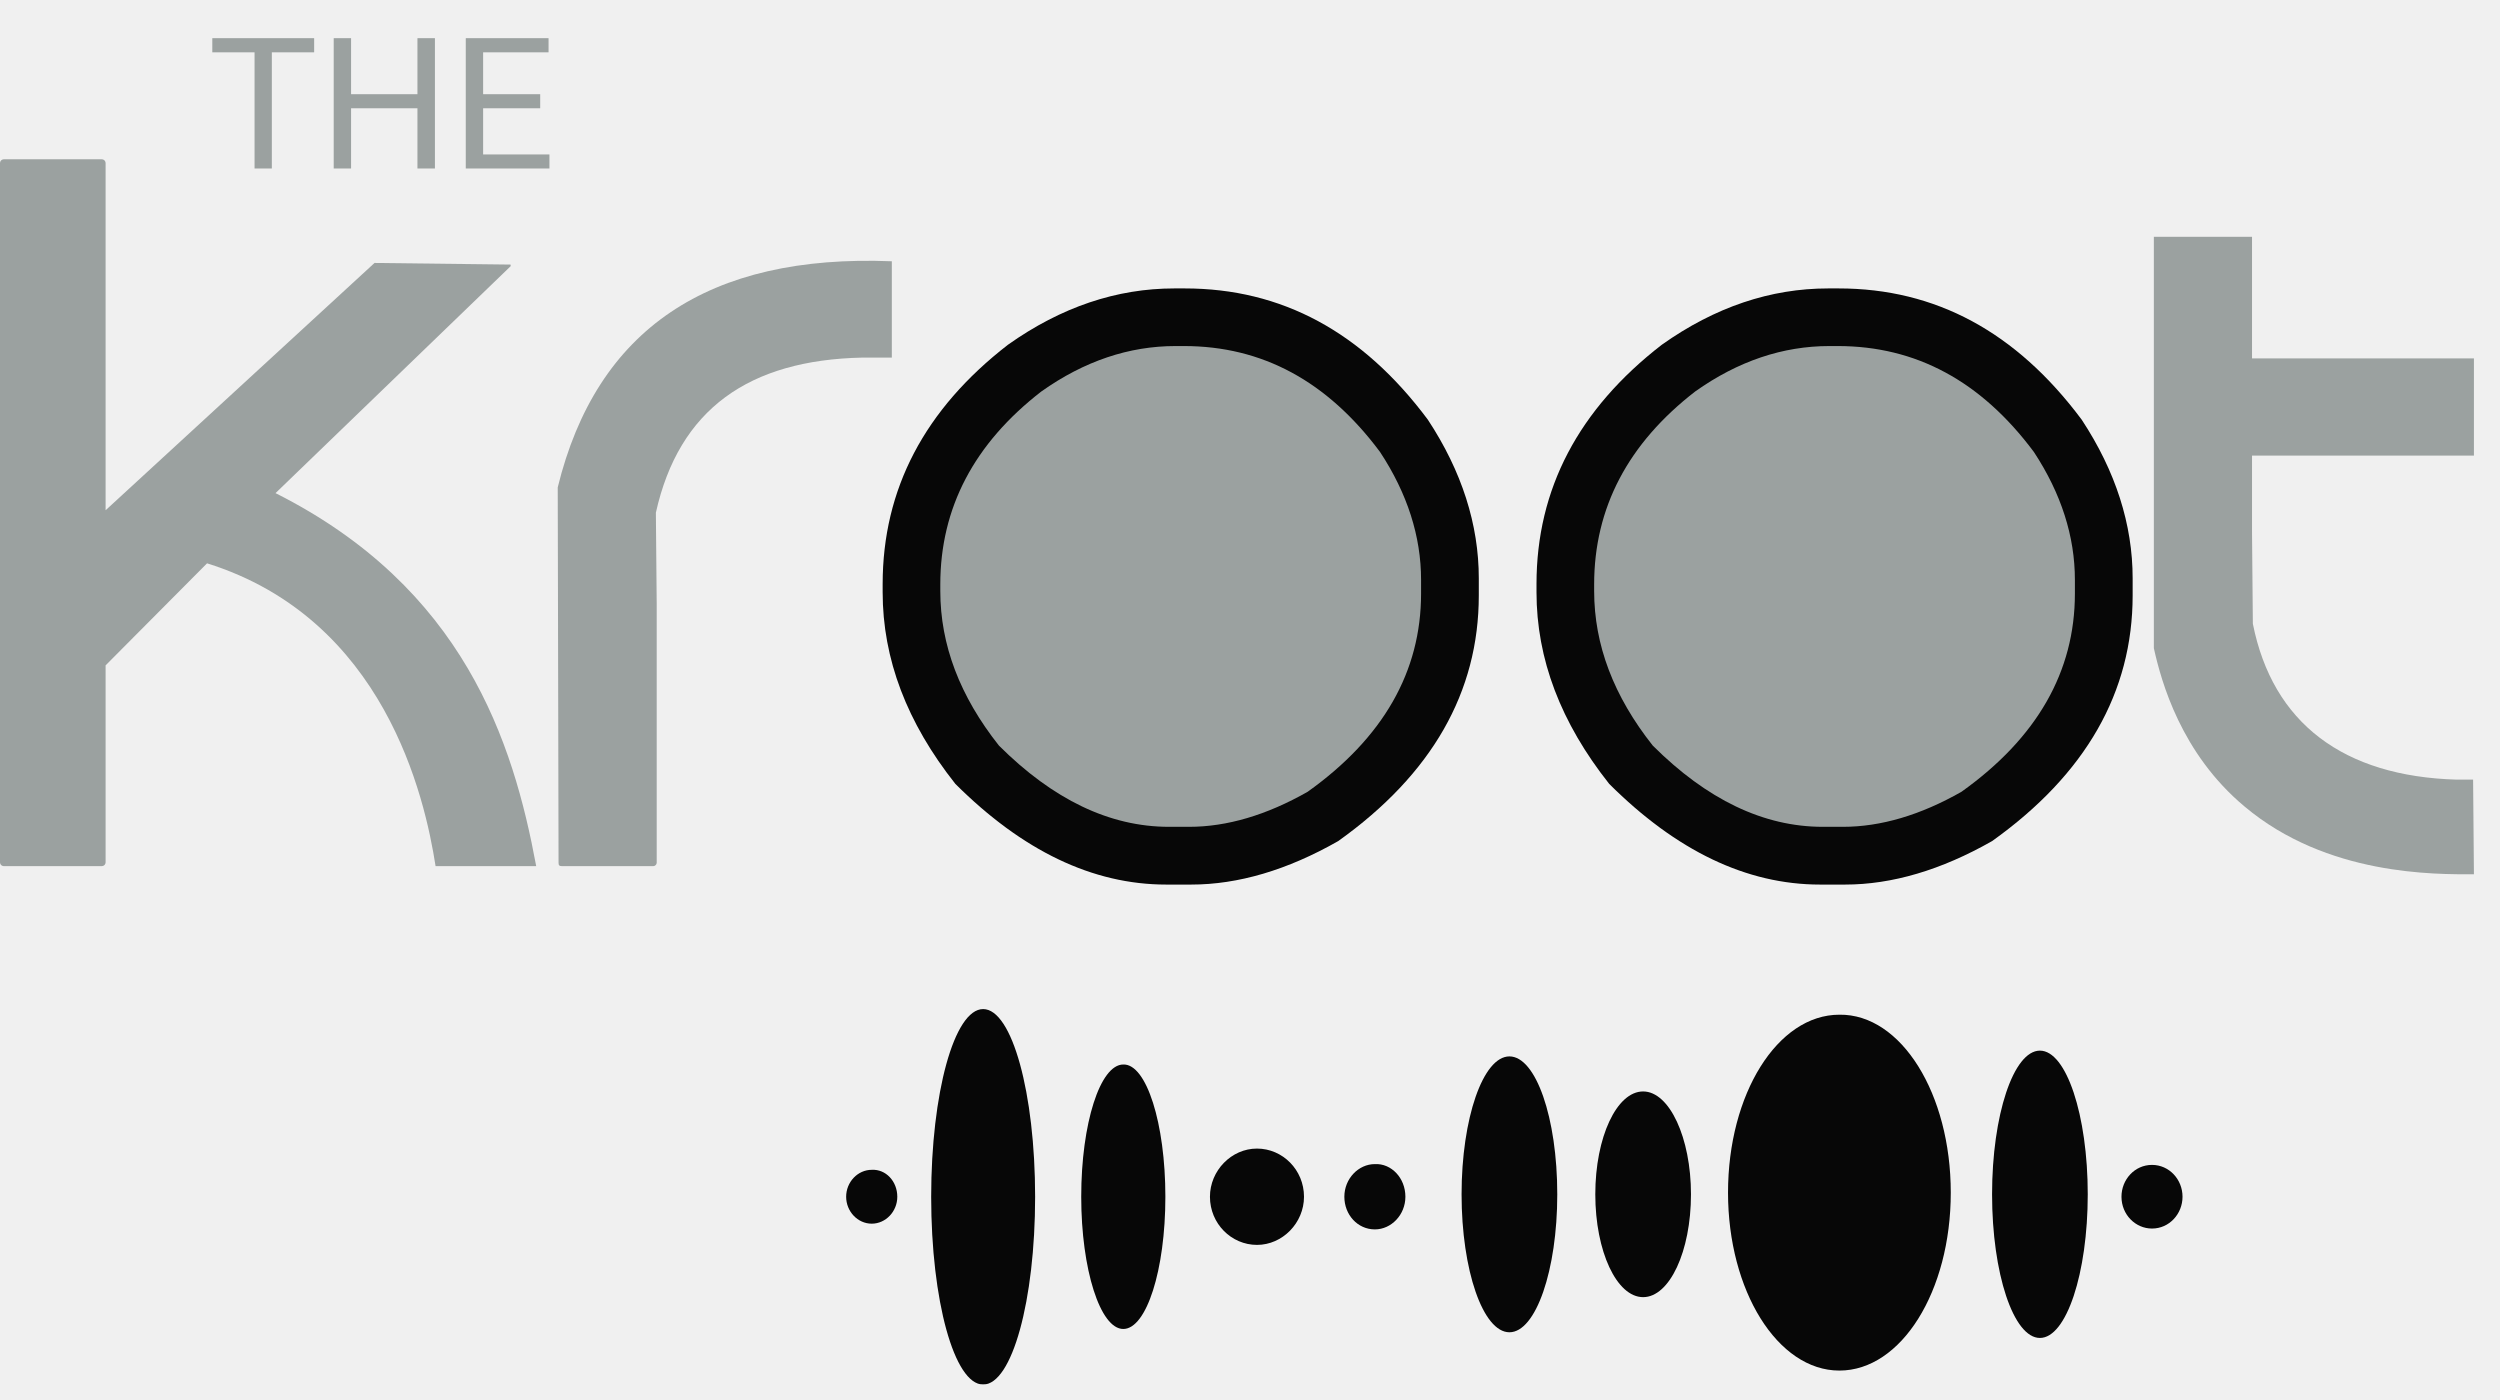
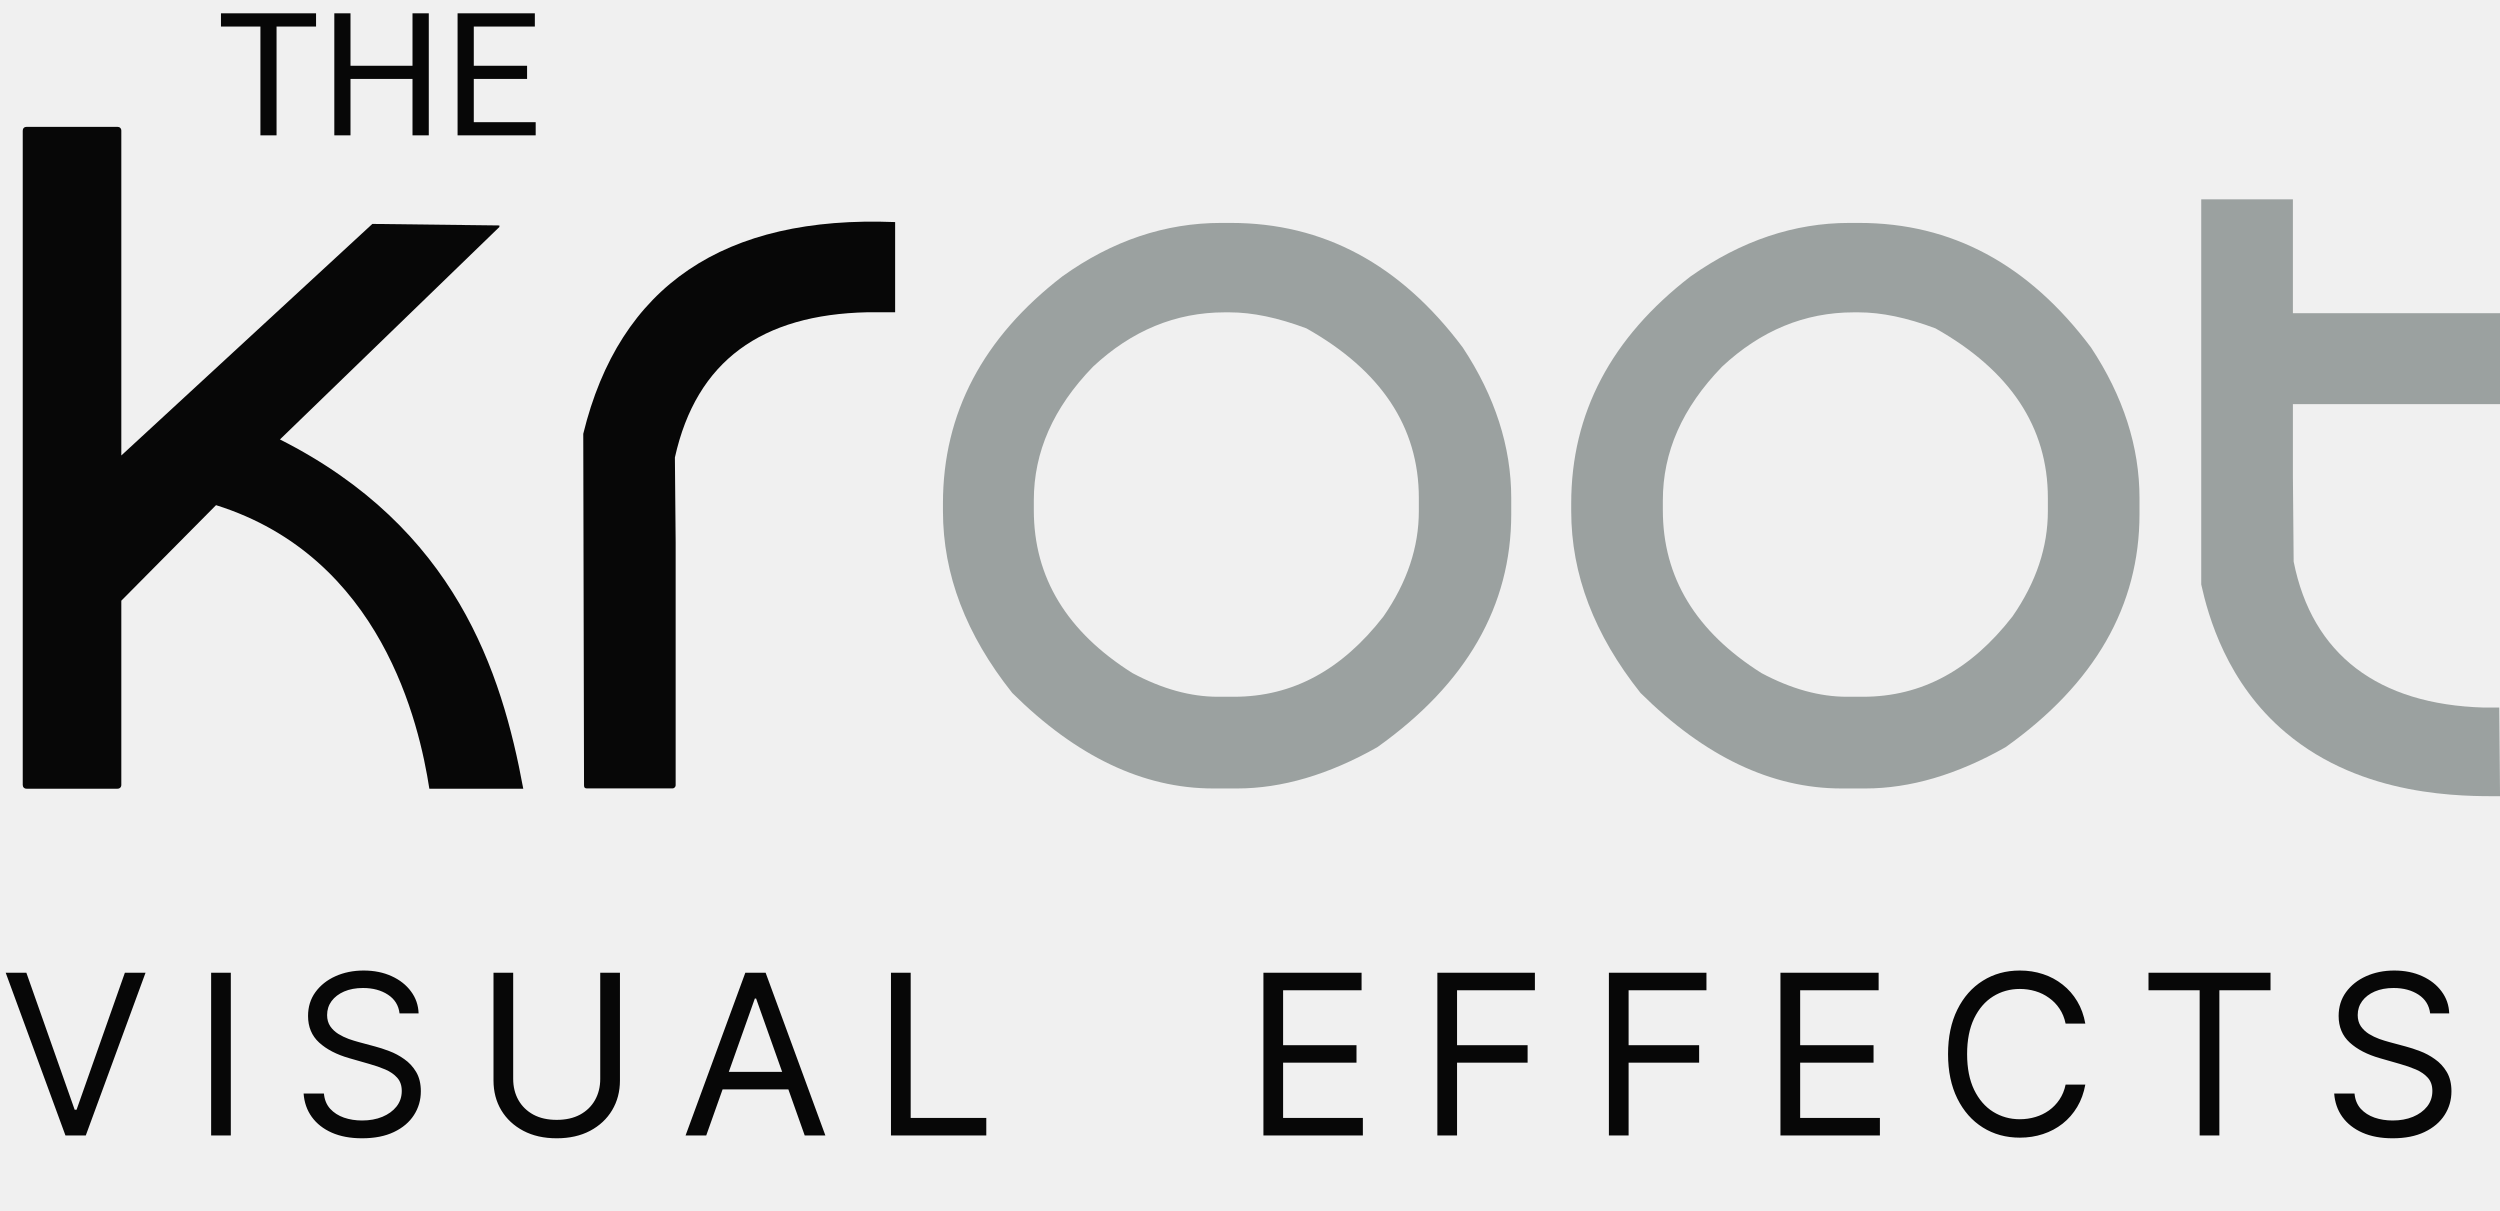
- <svg xmlns="http://www.w3.org/2000/svg" width="100" height="56" viewBox="0 0 100 56" fill="none">
-   <mask id="mask0_528_111" style="mask-type:luminance" maskUnits="userSpaceOnUse" x="0" y="0" width="100" height="56">
-     <path d="M100 0H0V55.385H100V0Z" fill="white" />
-   </mask>
-   <g mask="url(#mask0_528_111)">
-     <path d="M14.981 10.518L20.426 10.583V10.648L11.021 19.725C18.545 23.512 20.525 29.65 21.448 34.646H17.423C16.994 31.87 15.377 24.753 8.282 22.533L4.224 26.614V34.483C4.224 34.58 4.158 34.646 4.059 34.646H0.165C0.066 34.646 0 34.58 0 34.483V6.534C0 6.436 0.066 6.371 0.165 6.371H4.059C4.158 6.371 4.224 6.436 4.224 6.534V11.921V18.909V20.41" fill="#9BA1A0" />
-     <path d="M22.309 19.495C23.86 13.161 28.347 10.157 35.673 10.451V10.745V11.072V11.659V13.977V14.304C35.31 14.304 34.881 14.304 34.485 14.304C29.964 14.402 27.159 16.361 26.235 20.507L26.268 24.131V34.514C26.268 34.579 26.202 34.645 26.136 34.645H22.474C22.375 34.645 22.342 34.612 22.342 34.514" fill="#9BA1A0" />
-     <path d="M73.125 11.537H73.545C77.422 11.537 80.653 13.277 83.27 16.79C84.627 18.852 85.306 20.979 85.306 23.138V23.815C85.306 27.682 83.432 30.968 79.684 33.643C77.648 34.803 75.677 35.383 73.803 35.383H72.802C69.861 35.383 67.05 34.03 64.368 31.355C62.429 28.906 61.46 26.36 61.46 23.686V23.363C61.46 19.561 63.14 16.371 66.468 13.793C68.601 12.278 70.83 11.537 73.125 11.537Z" fill="#070707" />
-     <path d="M46.97 11.537H47.39C51.268 11.537 54.499 13.277 57.116 16.79C58.473 18.852 59.152 20.979 59.152 23.138V23.815C59.152 27.682 57.278 30.968 53.529 33.643C51.494 34.803 49.523 35.383 47.649 35.383H46.647C43.707 35.383 40.896 34.03 38.214 31.355C36.275 28.906 35.306 26.36 35.306 23.686V23.363C35.306 19.561 36.986 16.371 40.314 13.793C42.447 12.278 44.676 11.537 46.97 11.537Z" fill="#070707" />
-     <path d="M73.173 13.842H73.511C76.638 13.842 79.244 15.245 81.355 18.078C82.449 19.741 82.996 21.456 82.996 23.197V23.743C82.996 26.861 81.485 29.512 78.462 31.669C76.821 32.605 75.231 33.073 73.72 33.073H72.912C70.541 33.073 68.274 31.981 66.111 29.824C64.547 27.849 63.766 25.796 63.766 23.639V23.379C63.766 20.313 65.121 17.74 67.805 15.661C69.524 14.44 71.322 13.842 73.173 13.842Z" fill="#9BA1A0" />
-     <path d="M47.019 13.842H47.358C50.485 13.842 53.091 15.245 55.201 18.078C56.296 19.741 56.843 21.456 56.843 23.197V23.743C56.843 26.861 55.332 29.512 52.309 31.669C50.667 32.605 49.078 33.073 47.566 33.073H46.759C44.387 33.073 42.12 31.981 39.958 29.824C38.394 27.849 37.612 25.796 37.612 23.639V23.379C37.612 20.313 38.967 17.74 41.651 15.661C43.371 14.44 45.169 13.842 47.019 13.842Z" fill="#9BA1A0" />
-     <path d="M98.957 34.972C97.406 34.972 93.084 35.037 89.784 32.262C87.243 30.14 86.451 27.267 86.154 25.928C86.154 24.491 86.154 23.512 86.154 23.186C86.154 21.945 86.154 20.378 86.154 18.745V9.473H86.286H89.949H90.081V14.337H98.957V18.223H90.081V21.292L90.114 24.949C90.906 28.932 93.743 31.054 98.264 31.185C98.594 31.185 98.924 31.185 98.924 31.185" fill="#9BA1A0" />
-     <path d="M46.615 47.87C46.615 50.808 45.856 53.159 44.932 53.159C44.008 53.159 43.249 50.776 43.249 47.87C43.249 44.931 44.008 42.58 44.932 42.58C45.856 42.548 46.615 44.931 46.615 47.87Z" fill="#070707" />
-     <path d="M62.291 47.774C62.291 50.81 61.433 53.291 60.377 53.291C59.321 53.291 58.463 50.81 58.463 47.774C58.463 44.737 59.321 42.256 60.377 42.256C61.433 42.256 62.291 44.705 62.291 47.774Z" fill="#070707" />
-     <path d="M83.51 47.772C83.51 50.939 82.652 53.518 81.597 53.518C80.54 53.518 79.683 50.939 79.683 47.772C79.683 44.605 80.54 42.025 81.597 42.025C82.652 42.025 83.51 44.605 83.51 47.772Z" fill="#070707" />
-     <path d="M78.031 47.706C78.031 51.656 76.051 54.823 73.576 54.823C71.101 54.823 69.121 51.624 69.121 47.706C69.121 43.755 71.101 40.588 73.576 40.588C76.051 40.556 78.031 43.755 78.031 47.706Z" fill="#070707" />
-     <path d="M67.639 47.772C67.639 50.057 66.781 51.886 65.725 51.886C64.669 51.886 63.812 50.057 63.812 47.772C63.812 45.487 64.669 43.658 65.725 43.658C66.781 43.658 67.639 45.519 67.639 47.772Z" fill="#070707" />
-     <path d="M41.405 47.873C41.405 52.019 40.481 55.382 39.326 55.382C38.171 55.382 37.247 52.019 37.247 47.873C37.247 43.726 38.171 40.363 39.326 40.363C40.481 40.363 41.405 43.726 41.405 47.873Z" fill="#070707" />
-     <path d="M35.892 47.87C35.892 48.458 35.43 48.947 34.869 48.947C34.308 48.947 33.846 48.458 33.846 47.87C33.846 47.282 34.308 46.793 34.869 46.793C35.43 46.76 35.892 47.25 35.892 47.87Z" fill="#070707" />
-     <path d="M87.301 47.869C87.301 48.555 86.773 49.142 86.08 49.142C85.42 49.142 84.859 48.587 84.859 47.869C84.859 47.183 85.387 46.596 86.08 46.596C86.773 46.596 87.301 47.183 87.301 47.869Z" fill="#070707" />
-     <path d="M56.216 47.87C56.216 48.588 55.655 49.176 54.995 49.176C54.302 49.176 53.774 48.588 53.774 47.87C53.774 47.151 54.335 46.564 54.995 46.564C55.655 46.531 56.216 47.119 56.216 47.87Z" fill="#070707" />
-     <path d="M52.16 47.87C52.16 48.914 51.302 49.796 50.279 49.796C49.256 49.796 48.398 48.947 48.398 47.87C48.398 46.825 49.256 45.943 50.279 45.943C51.302 45.943 52.16 46.792 52.16 47.87Z" fill="#070707" />
-     <path d="M12.566 2.093H10.873V6.74H10.182V2.093H8.492V1.527H12.566V2.093ZM17.397 6.74H16.698V4.331H14.043V6.74H13.348V1.527H14.043V3.768H16.698V1.527H17.397V6.74ZM21.608 4.331H19.325V6.178H21.978V6.74H18.631V1.527H21.942V2.093H19.325V3.768H21.608V4.331Z" fill="#9BA1A0" />
-   </g>
+ <svg xmlns="http://www.w3.org/2000/svg" width="95" height="46" viewBox="0 0 95 46" fill="none">
+   <path d="M14.149 8.509L18.977 8.567V8.625L10.638 16.699C17.309 20.067 19.065 25.527 19.884 29.971H16.315C15.934 27.502 14.5 21.171 8.209 19.196L4.61 22.826V29.826C4.61 29.913 4.551 29.971 4.463 29.971H1.011C0.923 29.971 0.864 29.913 0.864 29.826V4.966C0.864 4.878 0.923 4.82 1.011 4.82H4.463C4.551 4.82 4.61 4.878 4.61 4.966V9.757V15.973V17.308" fill="#070707" />
+   <path d="M22.164 16.484C23.539 10.85 27.519 8.178 34.015 8.439V8.701V8.991V9.514V11.576V11.866C33.693 11.866 33.313 11.866 32.962 11.866C28.953 11.953 26.465 13.696 25.646 17.384L25.675 20.608V29.843C25.675 29.901 25.617 29.96 25.558 29.96H22.31C22.223 29.96 22.193 29.93 22.193 29.843" fill="#070707" />
+   <path d="M46.396 8.471H46.776C50.287 8.471 53.214 10.039 55.584 13.204C56.813 15.063 57.427 16.98 57.427 18.926V19.536C57.427 23.021 55.73 25.983 52.336 28.394C50.492 29.439 48.707 29.962 47.01 29.962H46.103C43.44 29.962 40.894 28.742 38.466 26.332C36.71 24.124 35.832 21.83 35.832 19.42V19.129C35.832 15.702 37.354 12.827 40.368 10.504C42.27 9.139 44.289 8.471 46.396 8.471ZM39.285 19.013V19.39C39.285 21.946 40.543 24.008 43.031 25.576C44.172 26.186 45.254 26.477 46.279 26.477H46.893C49.117 26.477 50.99 25.46 52.57 23.427C53.477 22.12 53.916 20.785 53.916 19.42V18.926C53.916 16.225 52.482 14.076 49.644 12.478C48.561 12.072 47.595 11.869 46.718 11.869H46.542C44.669 11.869 43.001 12.566 41.538 13.931C40.017 15.499 39.285 17.183 39.285 19.013Z" fill="#9BA1A0" />
+   <path d="M70.27 8.471H70.65C74.162 8.471 77.088 10.039 79.458 13.204C80.687 15.063 81.301 16.98 81.301 18.926V19.536C81.301 23.021 79.604 25.983 76.21 28.394C74.366 29.439 72.581 29.962 70.884 29.962H69.977C67.314 29.962 64.768 28.742 62.34 26.332C60.584 24.124 59.706 21.83 59.706 19.42V19.129C59.706 15.702 61.228 12.827 64.242 10.504C66.173 9.139 68.192 8.471 70.27 8.471ZM63.188 19.013V19.39C63.188 21.946 64.447 24.008 66.934 25.576C68.075 26.186 69.158 26.477 70.182 26.477H70.796C73.02 26.477 74.893 25.46 76.473 23.427C77.38 22.12 77.819 20.785 77.819 19.42V18.926C77.819 16.225 76.385 14.076 73.547 12.478C72.464 12.072 71.499 11.869 70.621 11.869H70.445C68.572 11.869 66.904 12.566 65.441 13.931C63.92 15.499 63.188 17.183 63.188 19.013Z" fill="#9BA1A0" />
+   <path d="M95.001 30.256C93.625 30.256 89.793 30.314 86.866 27.846C84.613 25.958 83.911 23.402 83.647 22.211C83.647 20.934 83.647 20.062 83.647 19.772C83.647 18.668 83.647 17.274 83.647 15.822V7.574H83.764H87.013H87.13V11.902H95.001V15.357H87.13V18.087L87.159 21.34C87.862 24.883 90.377 26.771 94.386 26.887C94.679 26.887 94.972 26.887 94.972 26.887" fill="#9BA1A0" />
+   <path d="M12.01 1.009H10.509V5.143H9.896V1.009H8.397V0.506H12.01V1.009ZM16.294 5.143H15.675V2.999H13.319V5.143H12.704V0.506H13.319V2.499H15.675V0.506H16.294V5.143ZM20.029 2.999H18.004V4.643H20.356V5.143H17.388V0.506H20.324V1.009H18.004V2.499H20.029V2.999Z" fill="#070707" />
+   <path d="M1.002 36.965L2.837 42.169H2.91L4.745 36.965H5.53L3.26 43.147H2.487L0.217 36.965H1.002ZM8.771 36.965V43.147H8.023V36.965H8.771ZM15.183 38.51C15.147 38.204 15 37.967 14.742 37.798C14.485 37.629 14.169 37.544 13.794 37.544C13.521 37.544 13.281 37.589 13.076 37.677C12.873 37.766 12.714 37.887 12.599 38.042C12.486 38.197 12.43 38.373 12.43 38.571C12.43 38.736 12.469 38.877 12.548 38.996C12.628 39.113 12.731 39.21 12.856 39.289C12.98 39.365 13.111 39.429 13.248 39.479C13.385 39.527 13.511 39.567 13.625 39.597L14.253 39.766C14.414 39.808 14.593 39.866 14.79 39.941C14.99 40.015 15.18 40.117 15.361 40.246C15.544 40.373 15.695 40.535 15.814 40.735C15.932 40.934 15.992 41.178 15.992 41.468C15.992 41.802 15.904 42.104 15.729 42.374C15.556 42.643 15.303 42.858 14.969 43.017C14.637 43.176 14.233 43.255 13.758 43.255C13.316 43.255 12.932 43.184 12.608 43.041C12.286 42.898 12.033 42.699 11.848 42.443C11.664 42.188 11.561 41.891 11.537 41.553H12.309C12.329 41.786 12.408 41.979 12.545 42.132C12.684 42.283 12.859 42.396 13.07 42.47C13.283 42.543 13.513 42.579 13.758 42.579C14.044 42.579 14.3 42.533 14.528 42.44C14.755 42.346 14.935 42.215 15.068 42.048C15.201 41.879 15.267 41.681 15.267 41.456C15.267 41.251 15.21 41.084 15.095 40.955C14.981 40.826 14.83 40.722 14.643 40.641C14.456 40.561 14.253 40.49 14.036 40.43L13.275 40.212C12.792 40.074 12.41 39.876 12.128 39.618C11.847 39.36 11.706 39.023 11.706 38.607C11.706 38.261 11.799 37.959 11.986 37.701C12.175 37.442 12.429 37.24 12.747 37.097C13.067 36.953 13.424 36.88 13.819 36.88C14.217 36.88 14.571 36.952 14.881 37.094C15.191 37.235 15.437 37.428 15.618 37.674C15.801 37.919 15.897 38.198 15.907 38.51H15.183ZM22.809 36.965H23.558V41.058C23.558 41.48 23.458 41.858 23.259 42.19C23.062 42.52 22.783 42.78 22.423 42.971C22.063 43.161 21.64 43.255 21.155 43.255C20.67 43.255 20.248 43.161 19.888 42.971C19.527 42.78 19.248 42.52 19.049 42.19C18.851 41.858 18.753 41.48 18.753 41.058V36.965H19.501V40.997C19.501 41.299 19.568 41.568 19.7 41.803C19.833 42.037 20.022 42.221 20.268 42.356C20.515 42.489 20.811 42.555 21.155 42.555C21.499 42.555 21.795 42.489 22.043 42.356C22.29 42.221 22.479 42.037 22.61 41.803C22.743 41.568 22.809 41.299 22.809 40.997V36.965ZM26.837 43.147H26.052L28.322 36.965H29.094L31.364 43.147H30.579L28.732 37.943H28.684L26.837 43.147ZM27.126 40.732H30.29V41.396H27.126V40.732ZM33.857 43.147V36.965H34.606V42.482H37.479V43.147H33.857ZM48.01 43.147V36.965H51.74V37.629H48.758V39.718H51.547V40.382H48.758V42.482H51.789V43.147H48.01ZM54.62 43.147V36.965H58.326V37.629H55.368V39.718H58.049V40.382H55.368V43.147H54.62ZM61.138 43.147V36.965H64.845V37.629H61.887V39.718H64.567V40.382H61.887V43.147H61.138ZM67.657 43.147V36.965H71.388V37.629H68.406V39.718H71.195V40.382H68.406V42.482H71.436V43.147H67.657ZM79.242 38.897H78.493C78.449 38.681 78.371 38.492 78.261 38.329C78.152 38.166 78.019 38.029 77.862 37.919C77.707 37.806 77.535 37.721 77.346 37.665C77.157 37.609 76.96 37.58 76.754 37.58C76.38 37.58 76.041 37.675 75.737 37.864C75.435 38.053 75.195 38.332 75.016 38.7C74.839 39.069 74.75 39.52 74.75 40.056C74.75 40.591 74.839 41.043 75.016 41.411C75.195 41.779 75.435 42.058 75.737 42.247C76.041 42.436 76.38 42.531 76.754 42.531C76.96 42.531 77.157 42.502 77.346 42.446C77.535 42.39 77.707 42.306 77.862 42.196C78.019 42.083 78.152 41.945 78.261 41.782C78.371 41.617 78.449 41.428 78.493 41.215H79.242C79.185 41.531 79.083 41.813 78.934 42.063C78.785 42.312 78.6 42.525 78.378 42.7C78.157 42.873 77.909 43.005 77.633 43.095C77.359 43.186 77.066 43.231 76.754 43.231C76.227 43.231 75.758 43.102 75.348 42.845C74.937 42.587 74.614 42.221 74.379 41.746C74.144 41.271 74.026 40.708 74.026 40.056C74.026 39.404 74.144 38.84 74.379 38.365C74.614 37.89 74.937 37.524 75.348 37.267C75.758 37.009 76.227 36.88 76.754 36.88C77.066 36.88 77.359 36.925 77.633 37.016C77.909 37.106 78.157 37.239 78.378 37.414C78.6 37.587 78.785 37.799 78.934 38.048C79.083 38.296 79.185 38.578 79.242 38.897ZM81.643 37.629V36.965H86.28V37.629H84.336V43.147H83.587V37.629H81.643ZM92.346 38.51C92.309 38.204 92.162 37.967 91.905 37.798C91.647 37.629 91.331 37.544 90.957 37.544C90.683 37.544 90.444 37.589 90.239 37.677C90.035 37.766 89.876 37.887 89.762 38.042C89.649 38.197 89.593 38.373 89.593 38.571C89.593 38.736 89.632 38.877 89.71 38.996C89.791 39.113 89.894 39.21 90.018 39.289C90.143 39.365 90.274 39.429 90.411 39.479C90.548 39.527 90.673 39.567 90.788 39.597L91.416 39.766C91.577 39.808 91.756 39.866 91.953 39.941C92.153 40.015 92.343 40.117 92.524 40.246C92.707 40.373 92.858 40.535 92.977 40.735C93.095 40.934 93.155 41.178 93.155 41.468C93.155 41.802 93.067 42.104 92.892 42.374C92.719 42.643 92.465 42.858 92.131 43.017C91.799 43.176 91.396 43.255 90.921 43.255C90.478 43.255 90.095 43.184 89.771 43.041C89.449 42.898 89.195 42.699 89.01 42.443C88.827 42.188 88.724 41.891 88.699 41.553H89.472C89.492 41.786 89.571 41.979 89.707 42.132C89.846 42.283 90.021 42.396 90.233 42.47C90.446 42.543 90.675 42.579 90.921 42.579C91.207 42.579 91.463 42.533 91.691 42.44C91.918 42.346 92.098 42.215 92.231 42.048C92.364 41.879 92.43 41.681 92.43 41.456C92.43 41.251 92.373 41.084 92.258 40.955C92.143 40.826 91.993 40.722 91.805 40.641C91.618 40.561 91.416 40.49 91.199 40.43L90.438 40.212C89.955 40.074 89.573 39.876 89.291 39.618C89.009 39.36 88.868 39.023 88.868 38.607C88.868 38.261 88.962 37.959 89.149 37.701C89.338 37.442 89.592 37.24 89.91 37.097C90.23 36.953 90.587 36.88 90.981 36.88C91.38 36.88 91.734 36.952 92.044 37.094C92.354 37.235 92.599 37.428 92.78 37.674C92.963 37.919 93.06 38.198 93.07 38.51H92.346Z" fill="#070707" />
</svg>
